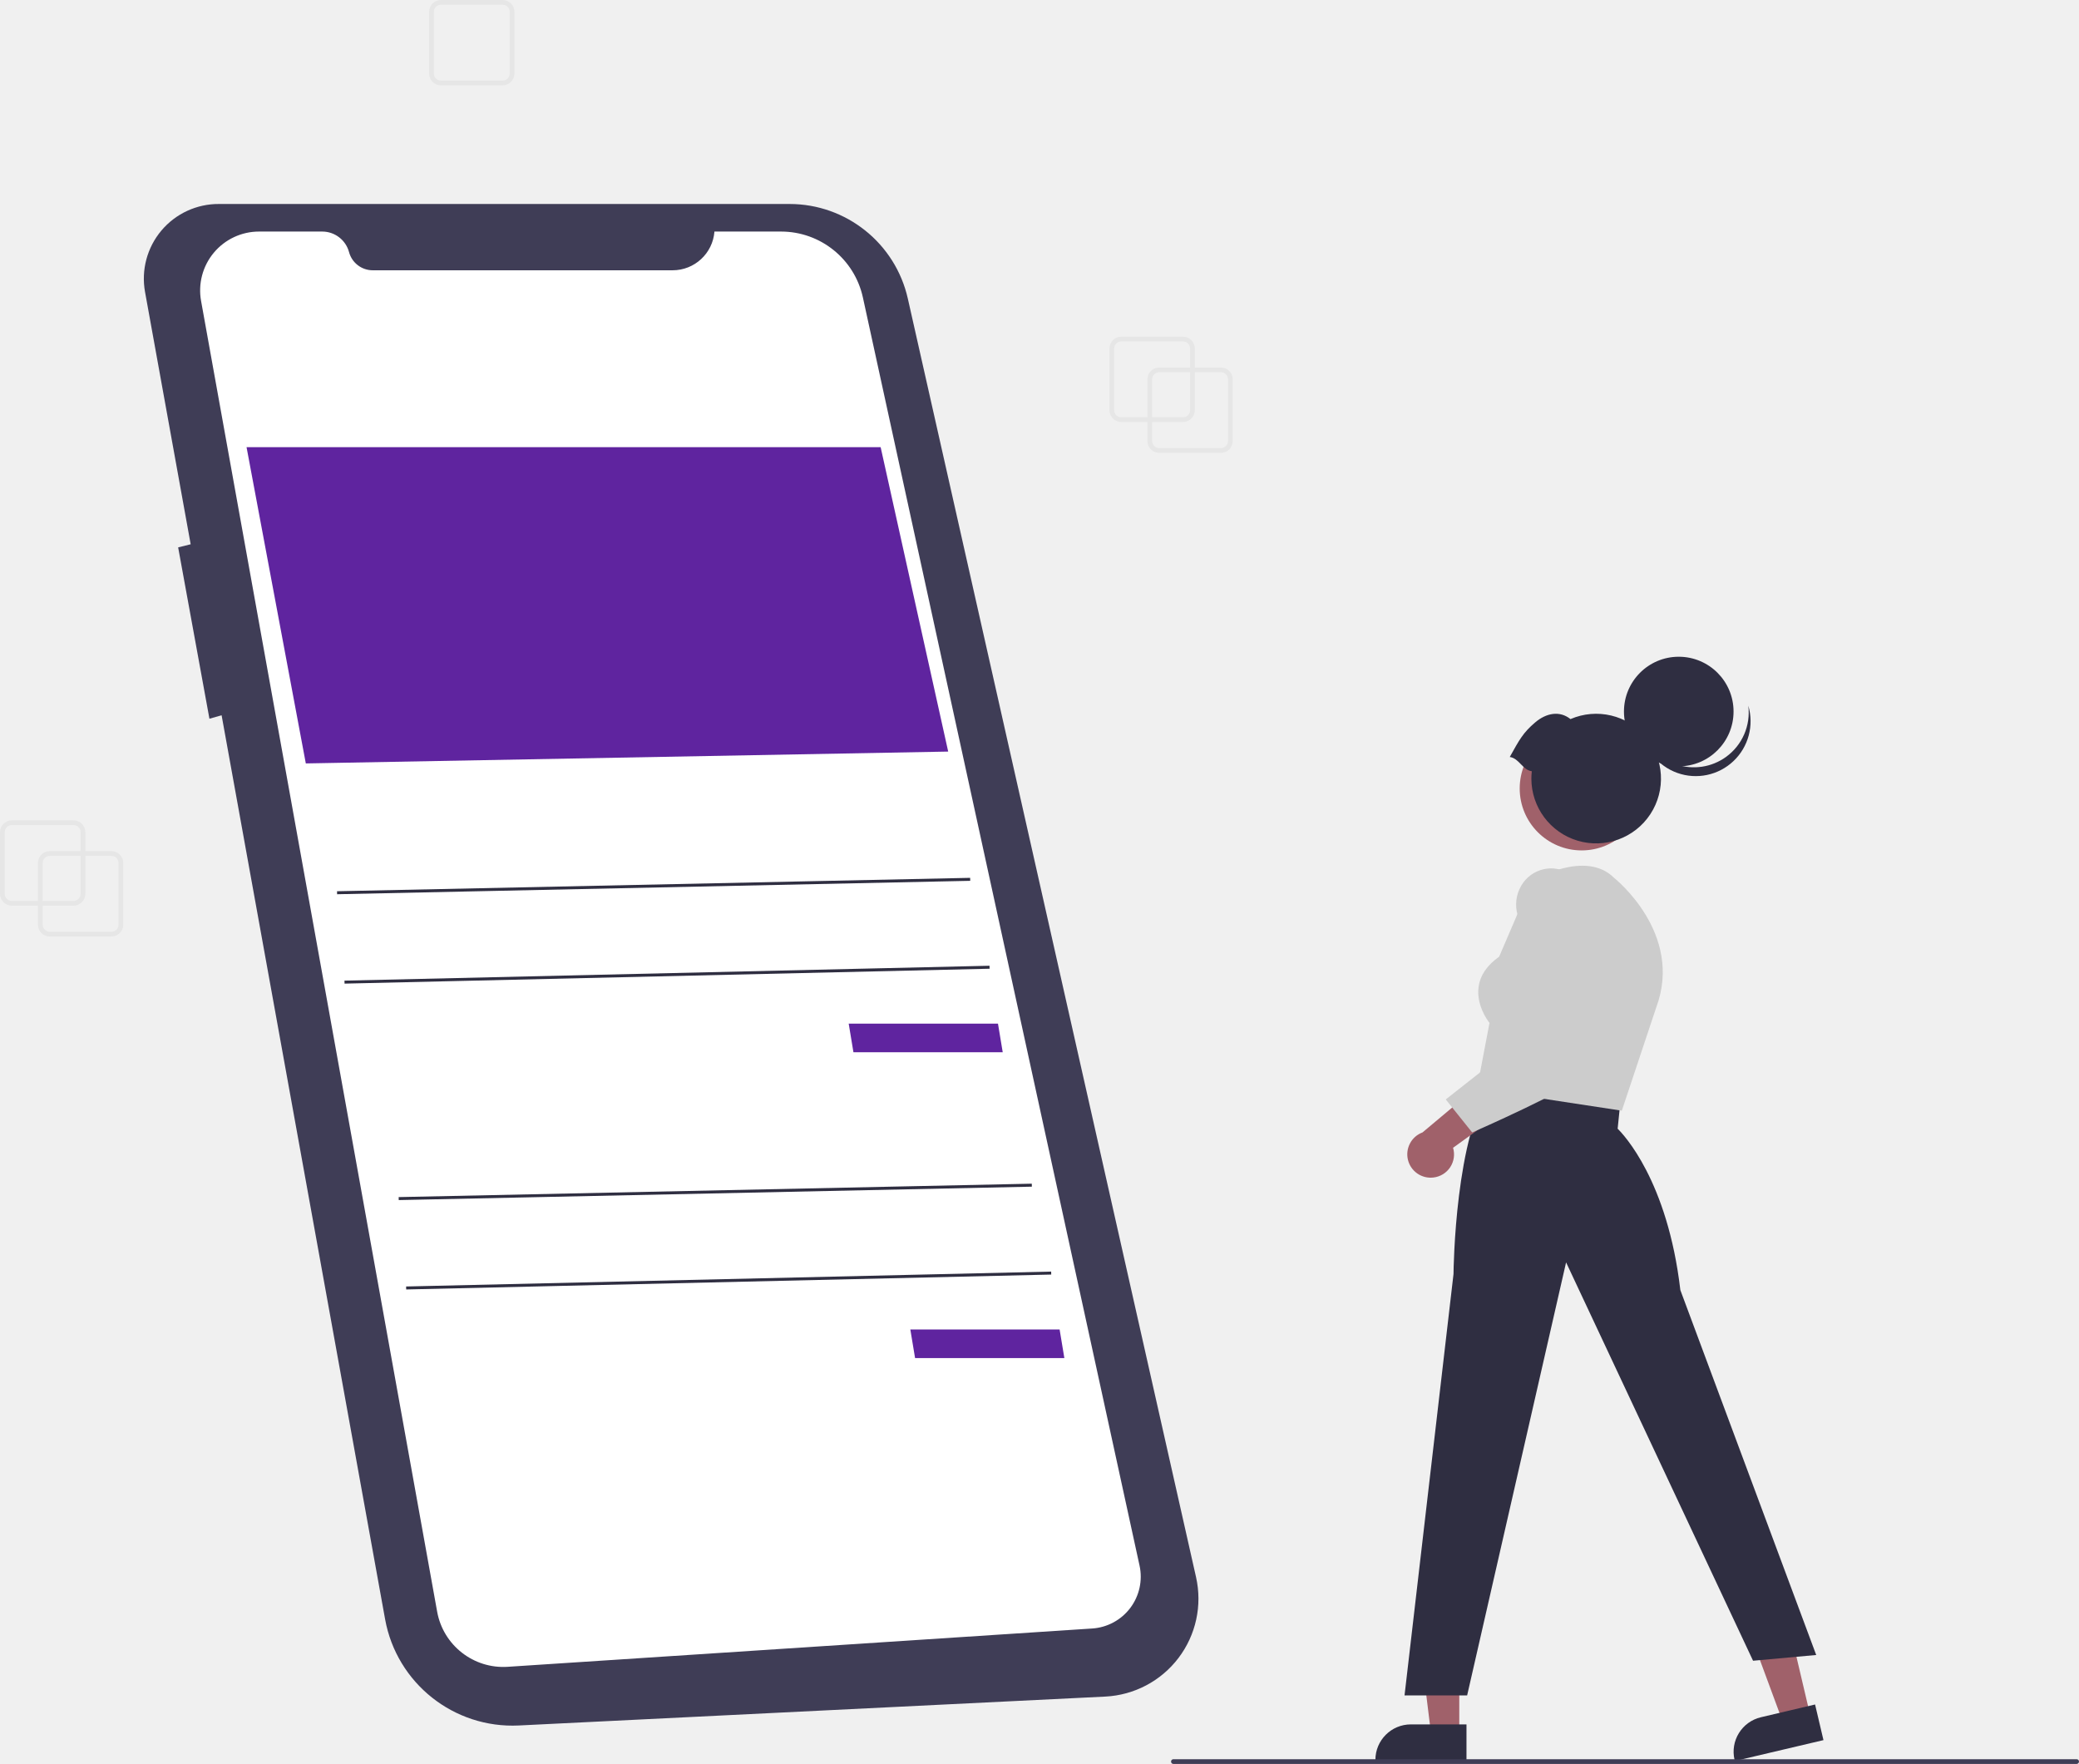
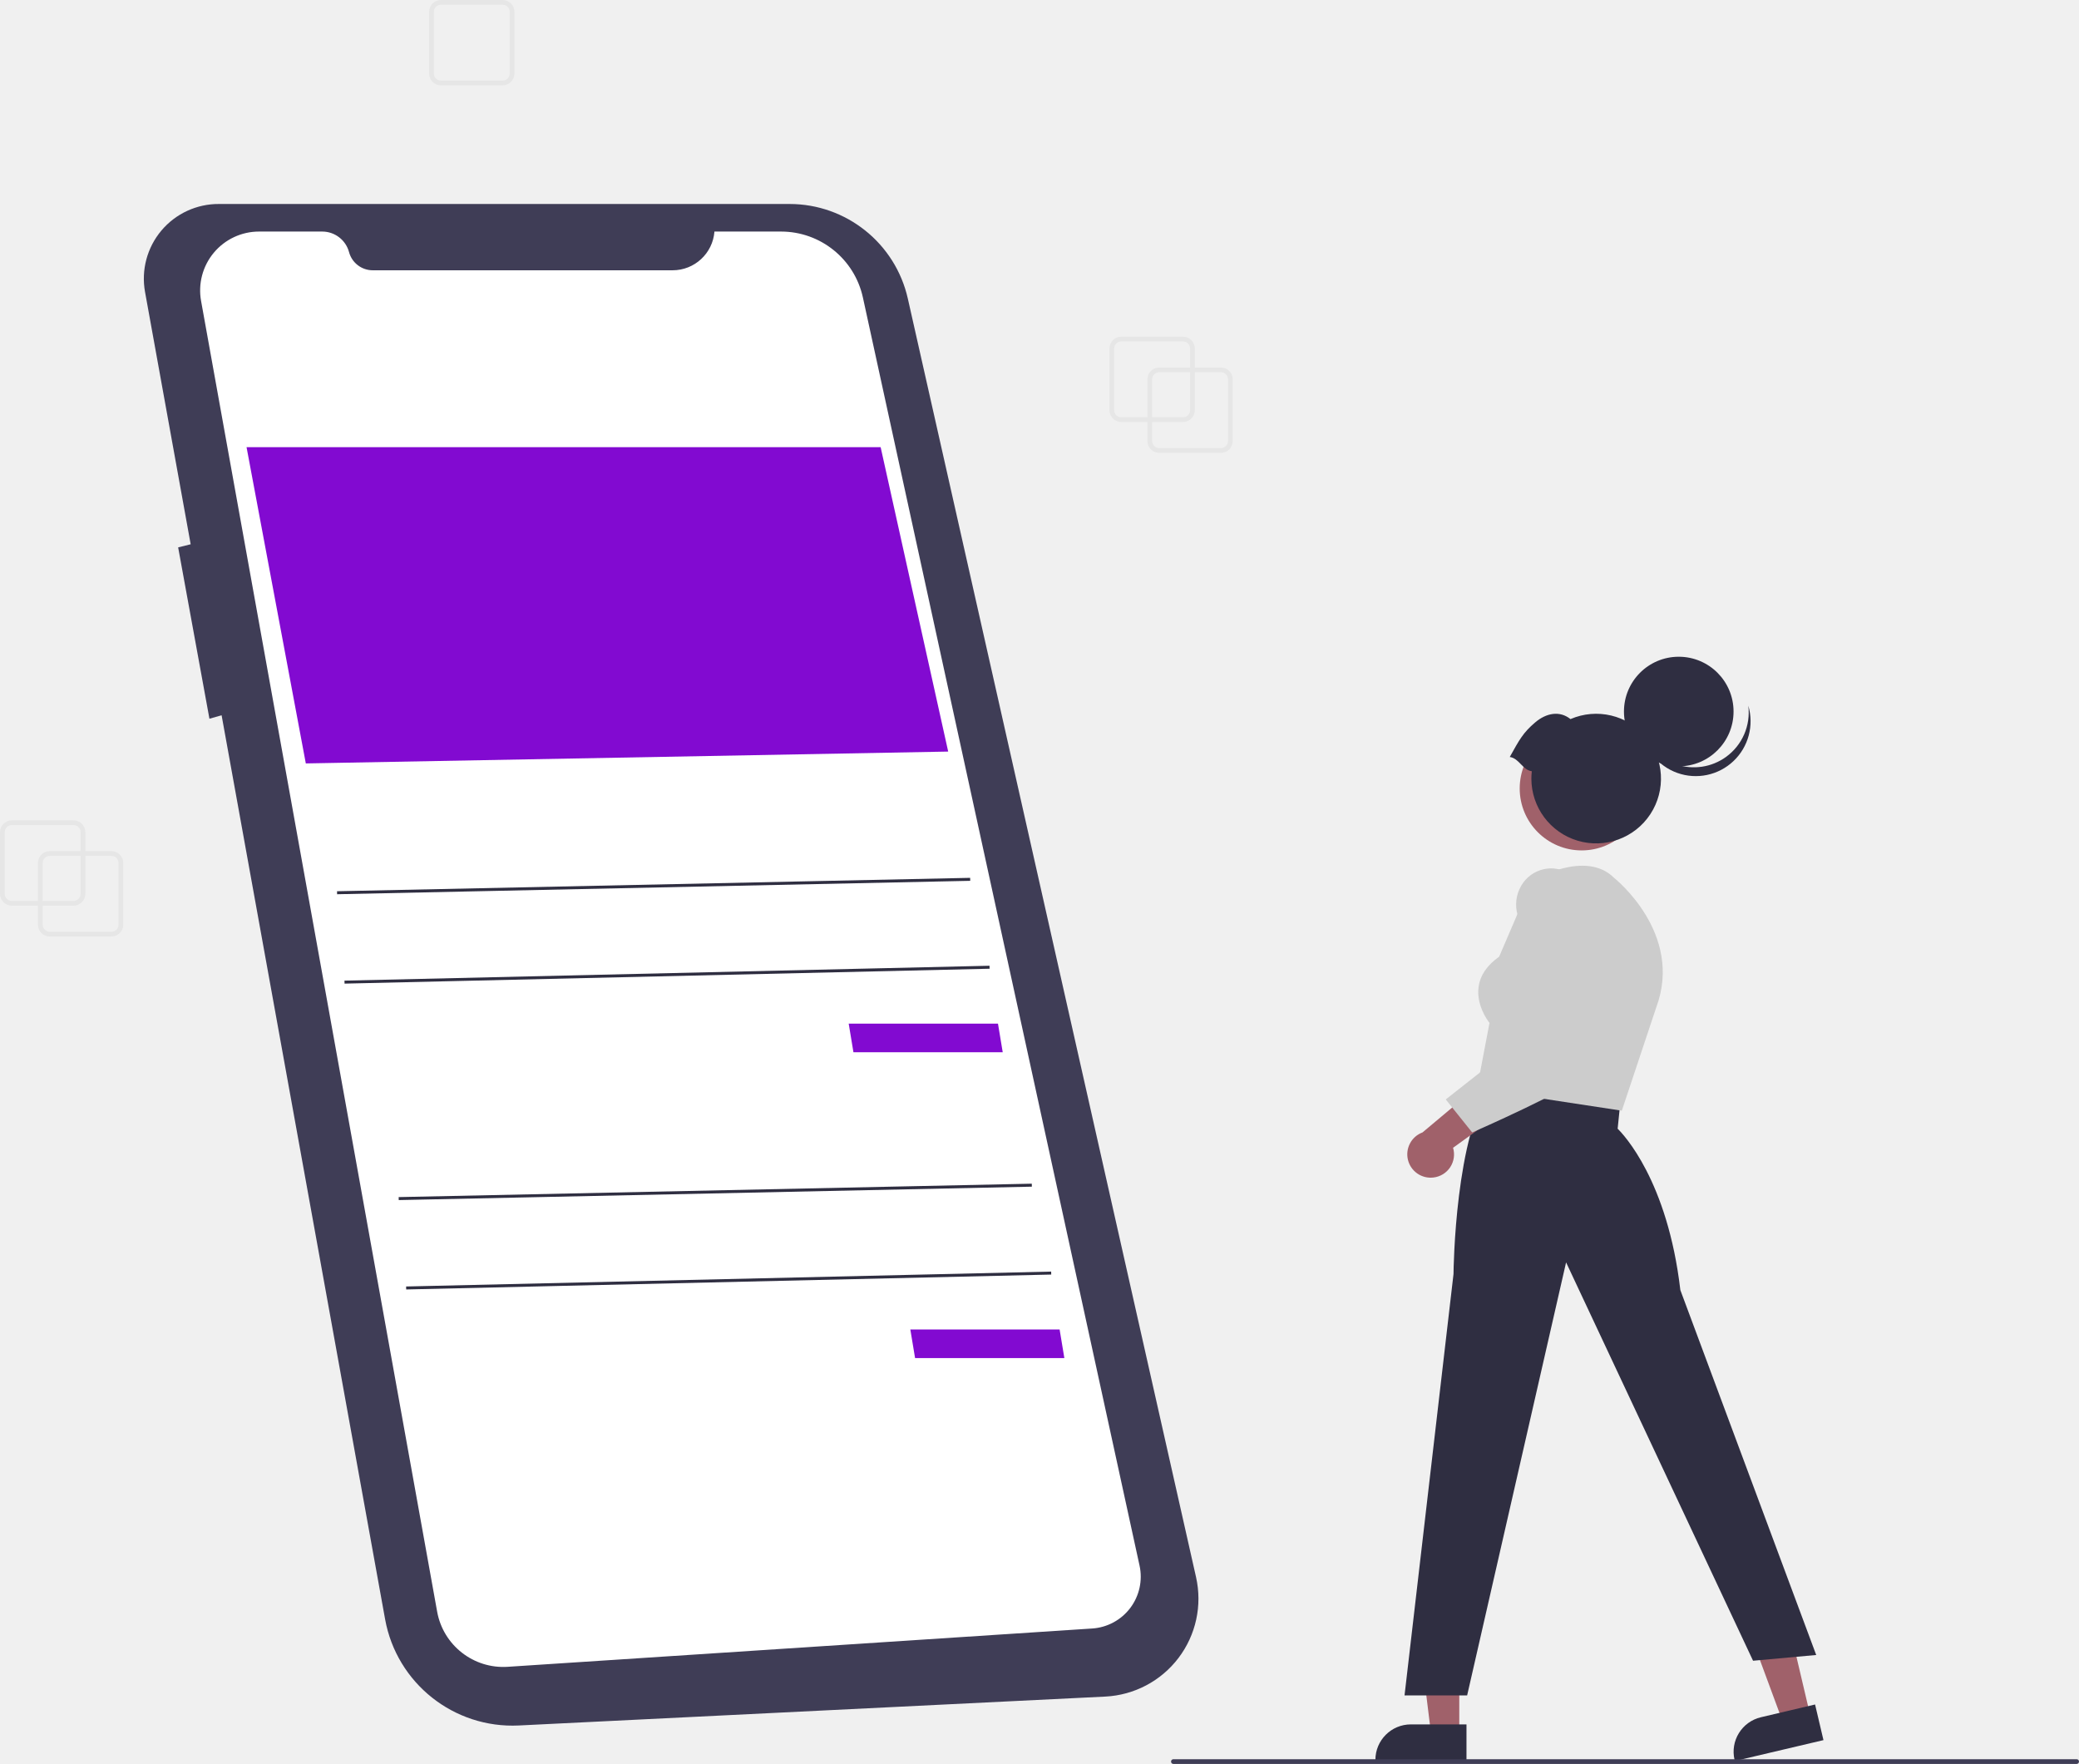
<svg xmlns="http://www.w3.org/2000/svg" id="b142cff6-7277-4db1-8c84-b82a10fcabd4" data-name="Layer 1" width="876.972" height="744" viewBox="0 0 876.972 744">
  <path d="M676.514,269h-26a5.006,5.006,0,0,1-5-5V238a5.006,5.006,0,0,1,5-5h26a5.006,5.006,0,0,1,5,5v26A5.006,5.006,0,0,1,676.514,269Zm-26-34a3.003,3.003,0,0,0-3,3v26a3.003,3.003,0,0,0,3,3h26a3.003,3.003,0,0,0,3-3V238a3.003,3.003,0,0,0-3-3Z" transform="translate(-161.5138 -78)" fill="#e6e6e6" />
  <path d="M373.514,114h-26a5.006,5.006,0,0,1-5-5V83a5.006,5.006,0,0,1,5-5h26a5.006,5.006,0,0,1,5,5v26A5.006,5.006,0,0,1,373.514,114Zm-26-34a3.003,3.003,0,0,0-3,3v26a3.003,3.003,0,0,0,3,3h26a3.003,3.003,0,0,0,3-3V83a3.003,3.003,0,0,0-3-3Z" transform="translate(-161.5138 -78)" fill="#e6e6e6" />
  <path d="M660.514,256h-26a5.006,5.006,0,0,1-5-5V225a5.006,5.006,0,0,1,5-5h26a5.006,5.006,0,0,1,5,5v26A5.006,5.006,0,0,1,660.514,256Zm-26-34a3.003,3.003,0,0,0-3,3v26a3.003,3.003,0,0,0,3,3h26a3.003,3.003,0,0,0,3-3V225a3.003,3.003,0,0,0-3-3Z" transform="translate(-161.5138 -78)" fill="#e6e6e6" />
  <path d="M208.514,473h-26a5.006,5.006,0,0,1-5-5V442a5.006,5.006,0,0,1,5-5h26a5.006,5.006,0,0,1,5,5v26A5.006,5.006,0,0,1,208.514,473Zm-26-34a3.003,3.003,0,0,0-3,3v26a3.003,3.003,0,0,0,3,3h26a3.003,3.003,0,0,0,3-3V442a3.003,3.003,0,0,0-3-3Z" transform="translate(-161.5138 -78)" fill="#e6e6e6" />
  <path d="M192.514,460h-26a5.006,5.006,0,0,1-5-5V429a5.006,5.006,0,0,1,5-5h26a5.006,5.006,0,0,1,5,5v26A5.006,5.006,0,0,1,192.514,460Zm-26-34a3.003,3.003,0,0,0-3,3v26a3.003,3.003,0,0,0,3,3h26a3.003,3.003,0,0,0,3-3V429a3.003,3.003,0,0,0-3-3Z" transform="translate(-161.5138 -78)" fill="#e6e6e6" />
  <path d="M253.943,164.039H494.559a51.15,51.15,0,0,1,49.898,39.901L666.035,743.206a41.34,41.34,0,0,1-38.294,50.382L380.386,805.776A54.615,54.615,0,0,1,323.956,760.948l-68.967-381.268-5.131,1.466-13.196-72.265,5.281-1.32L222.693,201.136a31.493,31.493,0,0,1,31.25-37.097Z" transform="translate(-161.5138 -78)" fill="#3f3d56" />
  <path d="M462.882,175.664h28.087a35.349,35.349,0,0,1,34.536,27.813L642.204,738.345a21.903,21.903,0,0,1-19.967,26.525l-246.554,16.159a28.367,28.367,0,0,1-29.773-23.277L246.33,204.914a24.846,24.846,0,0,1,24.452-29.25h26.645a11.726,11.726,0,0,1,11.323,8.677h0a10.352,10.352,0,0,0,9.996,7.661H445.239a17.695,17.695,0,0,0,17.643-16.338Z" transform="translate(-161.5138 -78)" fill="#fff" />
-   <polygon points="104 188.606 371.476 188.606 399.971 317 129 322 104 188.606" fill="#5f249f" />
-   <polygon points="358 431.754 420.971 431.754 422.971 443.809 360 443.809 358 431.754" fill="#5f249f" />
+   <polygon points="104 188.606 371.476 188.606 399.971 317 129 322 104 188.606" fill="#820ad1" />
+   <polygon points="358 431.754 420.971 431.754 422.971 443.809 360 443.809 358 431.754" fill="#820ad1" />
  <rect x="303.667" y="451.084" width="267.125" height="1.257" transform="translate(-170.9793 -68.64185) rotate(-1.21314)" fill="#2f2e41" />
  <rect x="306.803" y="488.473" width="272.164" height="1.257" transform="translate(-172.6883 -67.64407) rotate(-1.32299)" fill="#2f2e41" />
-   <polygon points="384 560.754 446.971 560.754 448.971 572.809 386 572.809 384 560.754" fill="#5f249f" />
+   <polygon points="384 560.754 446.971 560.754 448.971 572.809 386 572.809 384 560.754" fill="#820ad1" />
  <rect x="329.667" y="580.084" width="267.125" height="1.257" transform="translate(-173.7046 -68.06247) rotate(-1.21314)" fill="#2f2e41" />
  <rect x="332.803" y="617.473" width="272.164" height="1.257" transform="translate(-175.6598 -67.00938) rotate(-1.32299)" fill="#2f2e41" />
  <polygon points="615.56 731.207 603.645 731.206 597.977 685.249 615.562 685.25 615.56 731.207" fill="#a0616a" />
  <path d="M780.112,820.757l-38.419-.001v-.486a14.954,14.954,0,0,1,14.954-14.953h.001l23.465.001Z" transform="translate(-161.5138 -78)" fill="#2f2e41" />
  <polygon points="763.576 723.405 751.979 726.136 735.926 682.702 753.043 678.671 763.576 723.405" fill="#a0616a" />
  <path d="M930.695,811.951l-37.396,8.806-.111-.473a14.954,14.954,0,0,1,11.127-17.983l.001-0,22.84-5.378Z" transform="translate(-161.5138 -78)" fill="#2f2e41" />
  <path d="M774.639,615.366c.023-2.395.732-58.915,16.225-80.286l.229-.315,53.992,7.449-1.207,11.863c2.375,2.31,21.055,21.83,26.449,68.054l57.308,153.915-26.642,2.422L822.127,610.449,780.392,793.084H753.981Z" transform="translate(-161.5138 -78)" fill="#2f2e41" />
  <path d="M784.539,537.165l5.278-27.708c-1.033-1.33-5.611-7.717-4.592-15.204.665-4.884,3.58-9.167,8.668-12.734l13.68-31.92.184-.108c.921-.543,22.703-13.138,34.577-1.255.297.23,29.533,23.438,17.793,54.746L845.633,546.467Z" transform="translate(-161.5138 -78)" fill="#ccc" />
  <path d="M766.177,574.652a9.798,9.798,0,0,0,8.275-12.54l28.251-20.354-16.912-6.433-24.235,20.315a9.851,9.851,0,0,0,4.62,19.012Z" transform="translate(-161.5138 -78)" fill="#a0616a" />
  <path d="M771.369,541.725l43.13-33.981-12.822-43.808a15.74,15.74,0,0,1,1.589-12.458,14.558,14.558,0,0,1,9.546-6.891c7.383-1.562,14.086,2.572,19.917,12.29l.044.088c.965,2.358,23.434,57.901,6.277,69.779-16.783,11.619-55.699,28.532-56.091,28.703l-.456.197Z" transform="translate(-161.5138 -78)" fill="#ccc" />
  <circle cx="667.177" cy="332.556" r="26.128" fill="#a0616a" />
  <circle cx="708.139" cy="300.114" r="23.114" fill="#2f2e41" />
  <path d="M889.59,397.255a23.116,23.116,0,0,1-35.695-12.137,23.116,23.116,0,1,0,45.09-9.479A23.107,23.107,0,0,1,889.59,397.255Z" transform="translate(-161.5138 -78)" fill="#2f2e41" />
  <path d="M798.37,397.28c4.035-7.224,5.579-10.242,10.782-14.635,4.601-3.885,10.26-5.026,14.825-1.345a27.336,27.336,0,1,1-16.494,25.092,27.562,27.562,0,0,1,.186-3.091C803.702,402.745,802.338,397.837,798.37,397.28Z" transform="translate(-161.5138 -78)" fill="#2f2e41" />
  <path d="M1037.486,822h-381a1,1,0,0,1,0-2h381a1,1,0,0,1,0,2Z" transform="translate(-161.5138 -78)" fill="#3f3d56" />
</svg>
